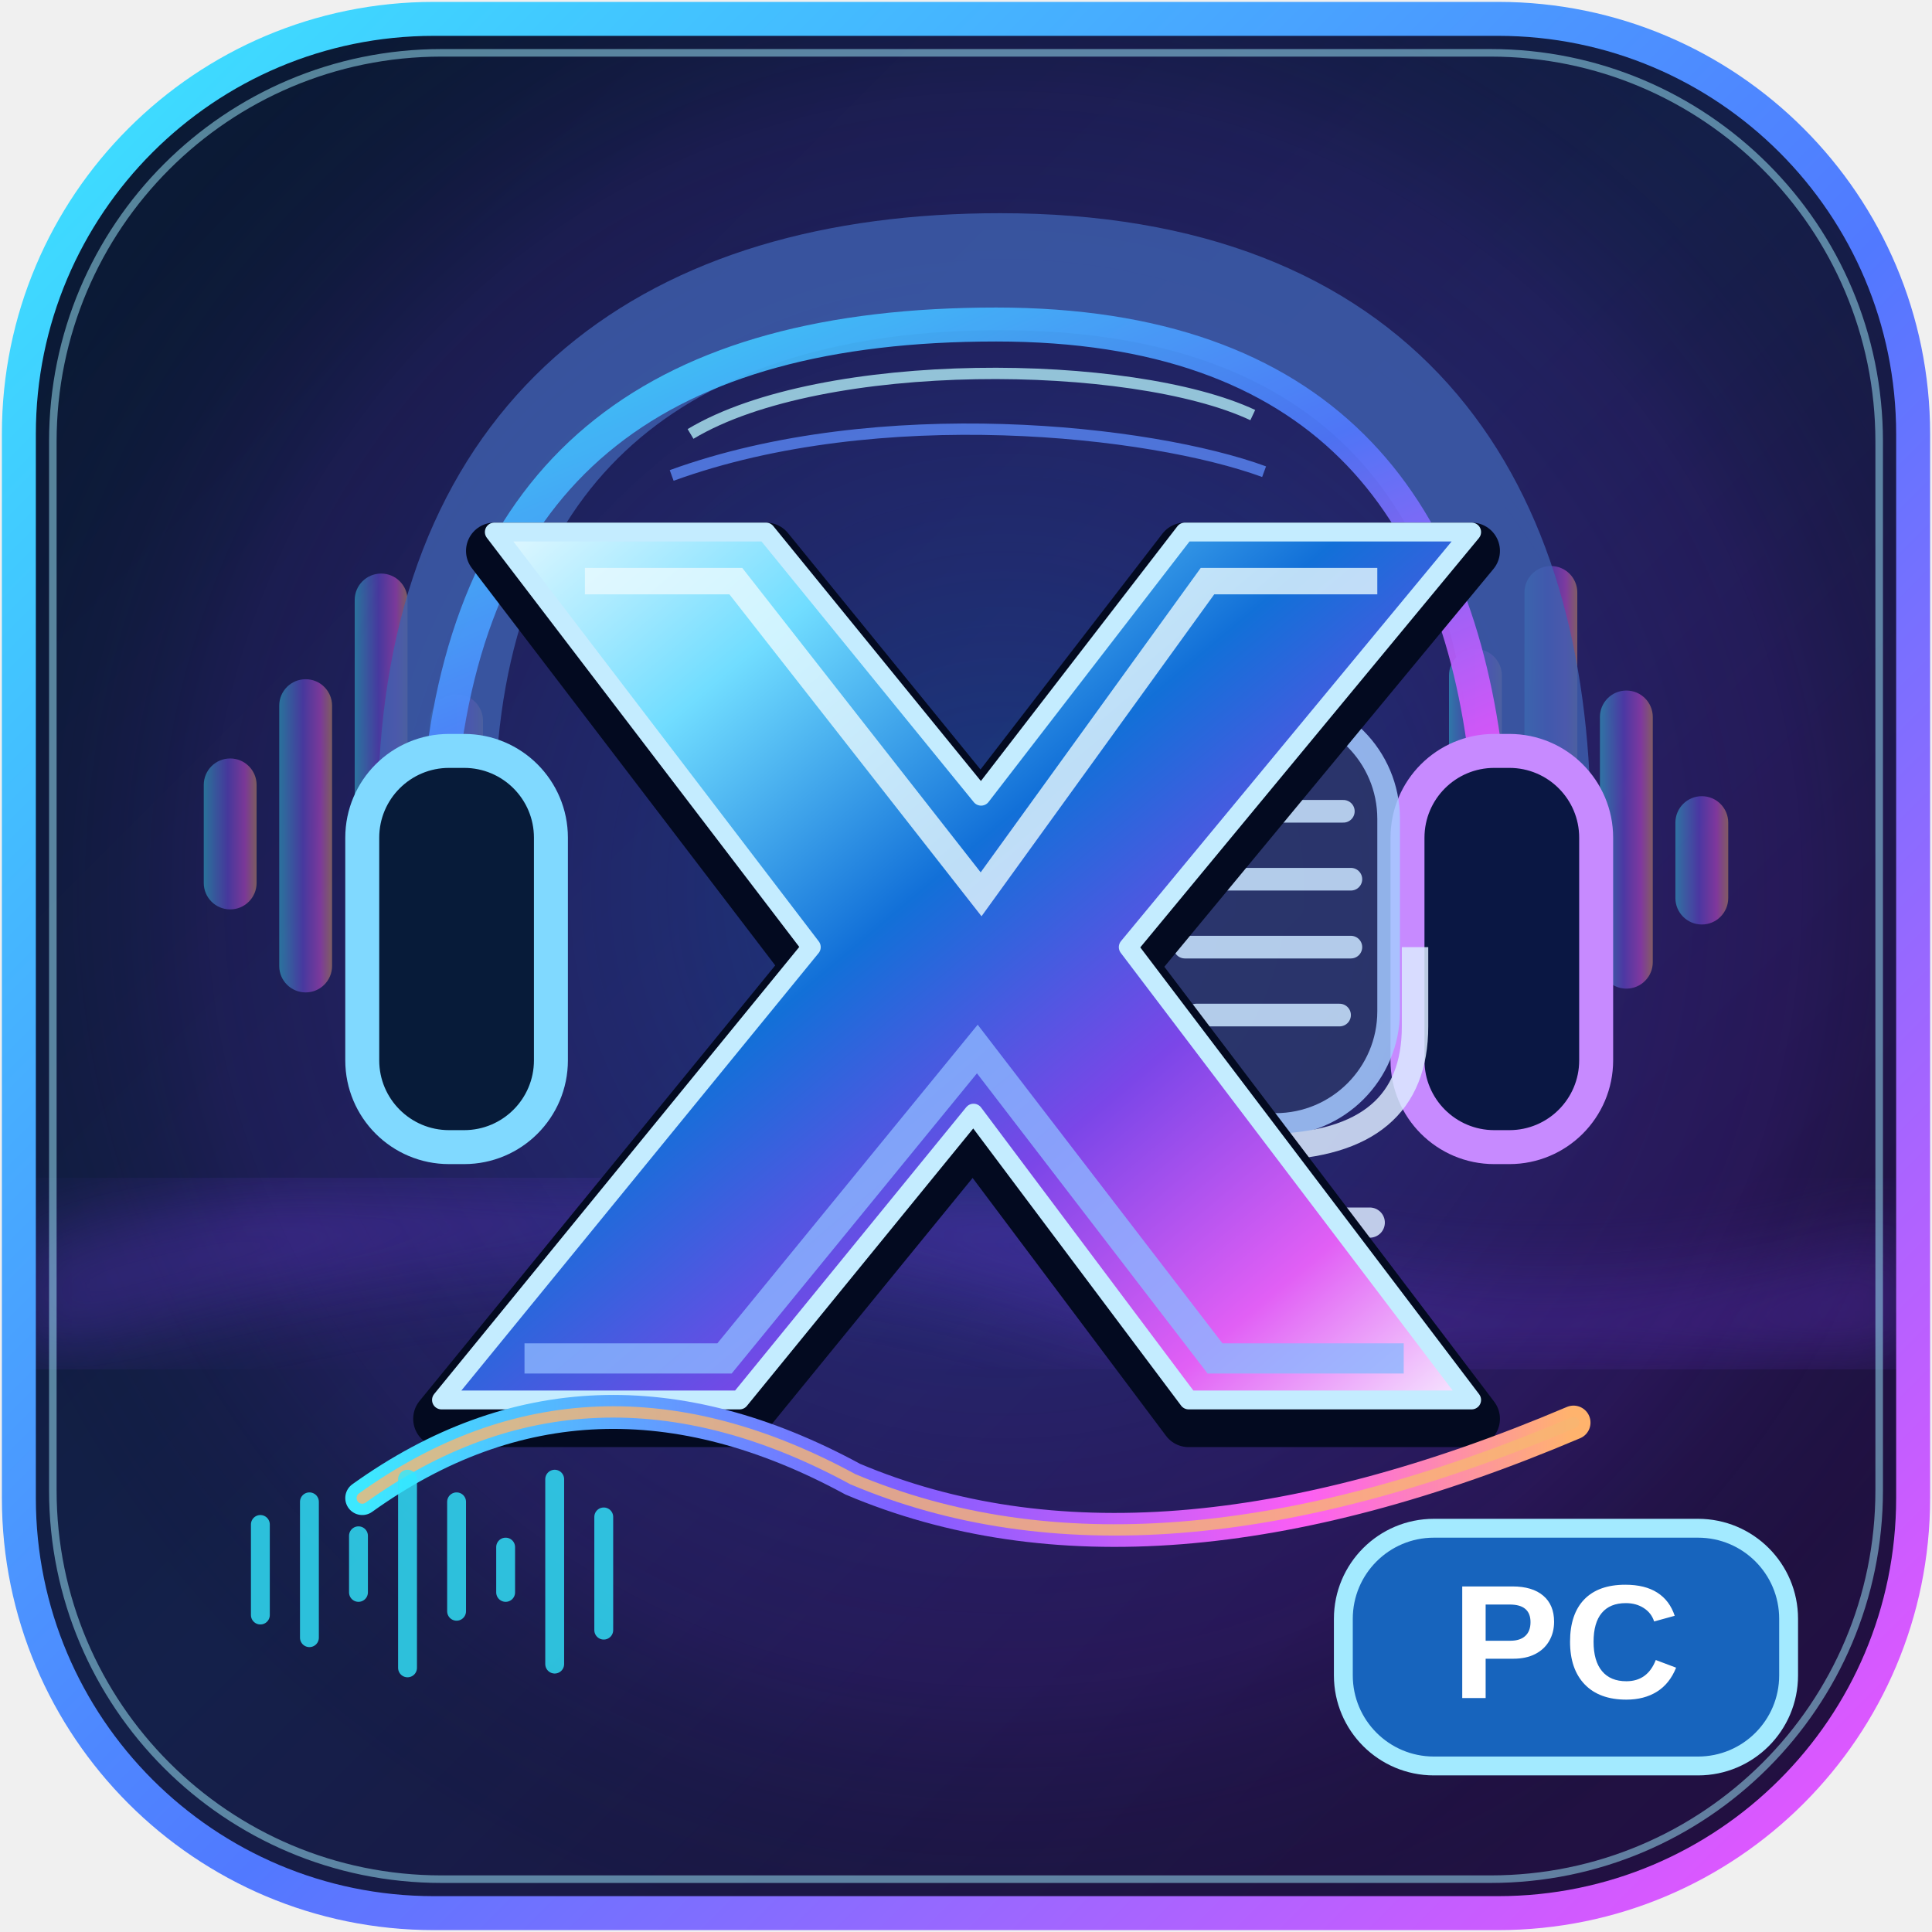
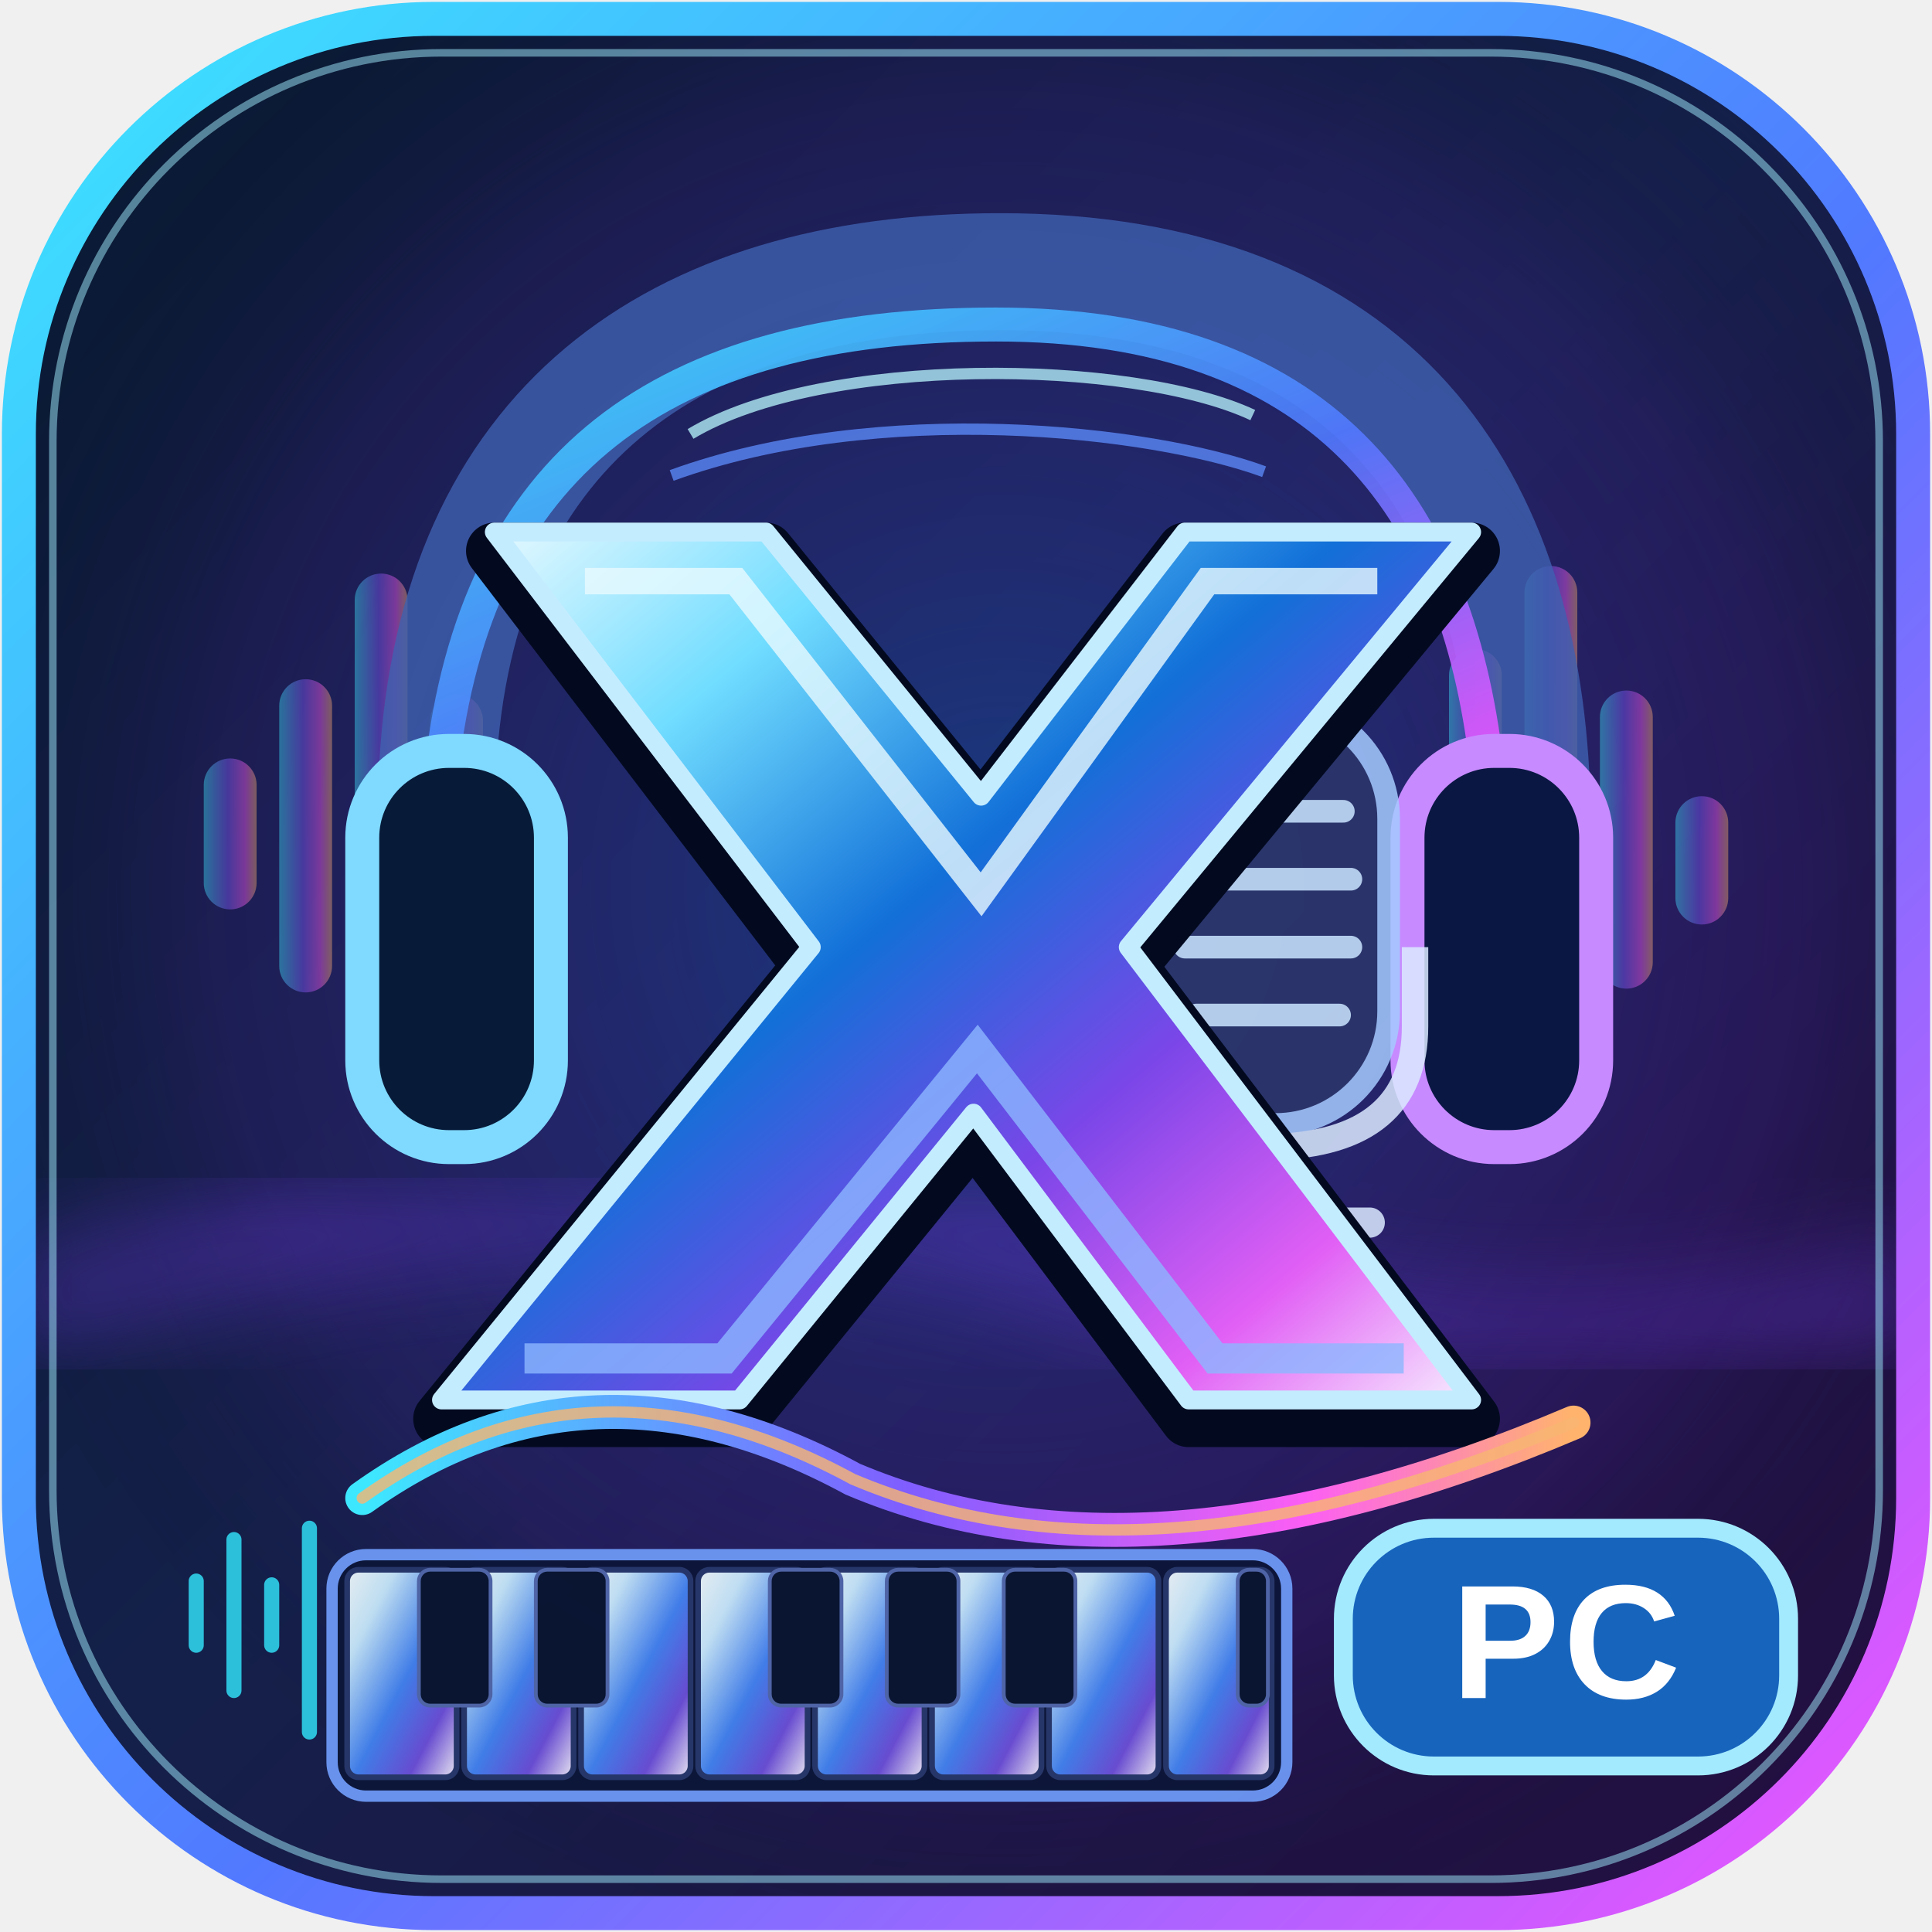
<svg xmlns="http://www.w3.org/2000/svg" width="512" height="512" viewBox="0 0 512 512" role="img" aria-label="X-Stage Song Studio PC app icon">
  <defs>
    <linearGradient id="bg" x1="0" y1="0" x2="1" y2="1">
      <stop stop-color="#091932" />
      <stop offset=".48" stop-color="#14204a" />
      <stop offset="1" stop-color="#240d40" />
    </linearGradient>
    <radialGradient id="halo">
      <stop stop-color="#1b5cbd" stop-opacity=".48" />
      <stop offset=".72" stop-color="#641fbd" stop-opacity=".15" />
      <stop offset="1" stop-opacity="0" />
    </radialGradient>
    <linearGradient id="edge" x1="0" y1="0" x2="1" y2="1">
      <stop stop-color="#3ce5ff" />
      <stop offset=".55" stop-color="#5179ff" />
      <stop offset="1" stop-color="#ef53ff" />
    </linearGradient>
    <linearGradient id="metal" x1="0" y1="0" x2="1" y2="1">
      <stop stop-color="#f5fcff" />
      <stop offset=".22" stop-color="#71ddff" />
      <stop offset=".44" stop-color="#1270d8" />
      <stop offset=".65" stop-color="#7b46e8" />
      <stop offset=".84" stop-color="#e15ff5" />
      <stop offset="1" stop-color="#f7efff" />
    </linearGradient>
    <linearGradient id="metal2" x1="0" y1="0" x2="1" y2="1">
      <stop stop-color="#f7ffff" />
      <stop offset=".22" stop-color="#cceeff" />
      <stop offset=".53" stop-color="#4385f4" />
      <stop offset=".78" stop-color="#6e50db" />
      <stop offset="1" stop-color="#faf7ff" />
    </linearGradient>
    <linearGradient id="ring" x1="0" y1="0" x2="1" y2="0">
      <stop stop-color="#3de8ff" />
      <stop offset=".45" stop-color="#805dff" />
      <stop offset=".78" stop-color="#fc5ef4" />
      <stop offset="1" stop-color="#ffb36d" />
    </linearGradient>
    <filter id="soft">
      <feGaussianBlur stdDeviation="12" />
    </filter>
    <filter id="glow">
      <feGaussianBlur stdDeviation="4" />
    </filter>
    <clipPath id="clip">
      <rect x="5" y="5" width="502" height="502" rx="110" />
    </clipPath>
  </defs>
  <rect x="5" y="5" width="502" height="502" rx="110" fill="url(#bg)" />
  <g clip-path="url(#clip)">
    <circle cx="266" cy="236" r="286" fill="url(#halo)" />
    <path d="M-20 355 Q165 289 290 336 T538 332" stroke="#6e38e1" stroke-width="30" fill="none" opacity=".35" filter="url(#soft)" />
    <g opacity=".42" fill="url(#ring)">
      <rect x="54" y="201" width="14" height="40" rx="7" />
      <rect x="74" y="180" width="14" height="83" rx="7" />
      <rect x="94" y="152" width="14" height="139" rx="7" />
      <rect x="114" y="184" width="14" height="68" rx="7" />
      <rect x="384" y="172" width="14" height="106" rx="7" />
      <rect x="404" y="150" width="14" height="146" rx="7" />
      <rect x="424" y="183" width="14" height="79" rx="7" />
      <rect x="444" y="211" width="14" height="34" rx="7" />
    </g>
    <path d="M116 203 C121 114 178 72 265 72 C365 72 404 132 406 213" fill="none" stroke="#3e60af" stroke-width="31" stroke-linecap="round" opacity=".8" />
    <path d="M117 204 C126 123 175 86 264 86 C350 86 386 133 394 203" fill="none" stroke="url(#edge)" stroke-width="9" stroke-linecap="round" opacity=".9" />
    <rect x="96" y="199" width="50" height="105" rx="23" fill="#071b39" stroke="#80d9ff" stroke-width="9" />
    <rect x="373" y="199" width="50" height="105" rx="23" fill="#0a1743" stroke="#c78aff" stroke-width="9" />
    <g opacity=".75">
      <path d="M183 115 C218 94 300 95 332 110" stroke="#baf8ff" stroke-width="3" fill="none" />
      <path d="M178 126 C233 106 305 114 335 125" stroke="#5d8dff" stroke-width="3" fill="none" />
    </g>
    <g transform="translate(304 187)" opacity=".85">
      <rect x="0" y="0" width="64" height="111" rx="30" fill="#2b366a" stroke="#a5caff" stroke-width="6" />
      <g stroke="#cce7ff" stroke-width="6" stroke-linecap="round">
        <path d="M12 28h40M10 46h44M10 64h44M13 82h38" />
      </g>
      <path d="M-5 64v21q0 31 38 32q38-1 38-32V64" stroke="#dbeaff" stroke-width="7" fill="none" />
      <path d="M33 117v20M7 137h52" stroke="#dbeaff" stroke-width="8" stroke-linecap="round" />
    </g>
    <path d="M131 141 L203 141 L260 211 L314 141 L390 141 L299 251 L390 371 L315 371 L258 295 L196 371 L117 371 L215 251 Z" transform="translate(0 5)" fill="#140e3b" stroke="#030a20" stroke-width="15" stroke-linejoin="round" />
    <path d="M131 141 L203 141 L260 211 L314 141 L390 141 L299 251 L390 371 L315 371 L258 295 L196 371 L117 371 L215 251 Z" fill="url(#metal)" stroke="#c4ecff" stroke-width="5" stroke-linejoin="round" />
    <path d="M155 154 L195 154 L260 237 L320 154 L365 154" fill="none" stroke="#e9faff" stroke-width="7" opacity=".8" />
    <path d="M139 360 L192 360 L259 278 L322 360 L372 360" fill="none" stroke="#8cb7ff" stroke-width="8" opacity=".8" />
    <path d="M96 397 Q156 354 226 392 Q304 425 417 377" stroke="url(#ring)" stroke-width="9" fill="none" stroke-linecap="round" />
    <path d="M96 397 Q156 354 226 392 Q304 425 417 377" stroke="#f8b572" stroke-width="3" fill="none" stroke-linecap="round" opacity=".8" />
-     <path d="M69 428v-24m13 30v-36m13 24v-15m13 35v-50m13 35v-29m13 24v-12m13 31v-49m13 40v-30" fill="none" stroke="#32e8ff" stroke-width="5" stroke-linecap="round" opacity=".8" />
+     <g transform="translate(88 412)" opacity=".92">
+       <rect x="0" y="0" width="253" height="64" rx="9" fill="#0b1637" stroke="#6f9cfa" stroke-width="3" />
+       <g fill="url(#metal2)" stroke="#27386b" stroke-width="1.5">
+         <rect x="4" y="4" width="29" height="55" rx="3" />
+         <rect x="35" y="4" width="29" height="55" rx="3" />
+         <rect x="66" y="4" width="29" height="55" rx="3" />
+         <rect x="97" y="4" width="29" height="55" rx="3" />
+         <rect x="128" y="4" width="29" height="55" rx="3" />
+         <rect x="159" y="4" width="29" height="55" rx="3" />
+         <rect x="190" y="4" width="29" height="55" rx="3" />
+         <rect x="221" y="4" width="28" height="55" rx="3" />
+       </g>
+       <g fill="#08152f" stroke="#536aad" stroke-width="1">
+         <rect x="23" y="4" width="19" height="36" rx="3" />
+         <rect x="54" y="4" width="19" height="36" rx="3" />
+         <rect x="116" y="4" width="19" height="36" rx="3" />
+         <rect x="147" y="4" width="19" height="36" rx="3" />
+         <rect x="178" y="4" width="19" height="36" rx="3" />
+         <rect x="240" y="4" width="8" height="36" rx="3" />
+       </g>
+     </g>
+     <path d="M52 436v-17m10 29v-40m10 28v-16m10 39v-54" fill="none" stroke="#32e8ff" stroke-width="4" stroke-linecap="round" opacity=".8" />
    <rect x="356" y="405" width="118" height="63" rx="24" fill="#1764bd" stroke="#a3eaff" stroke-width="5" />
    <text x="415" y="450" font-family="Arial,Helvetica,sans-serif" font-size="43" font-weight="900" text-anchor="middle" fill="#ffffff" letter-spacing="1">PC</text>
  </g>
  <rect x="5" y="5" width="502" height="502" rx="110" fill="none" stroke="url(#edge)" stroke-width="9" />
  <rect x="14" y="14" width="484" height="484" rx="103" fill="none" stroke="#a2eeff" stroke-width="2" opacity=".5" />
</svg>
